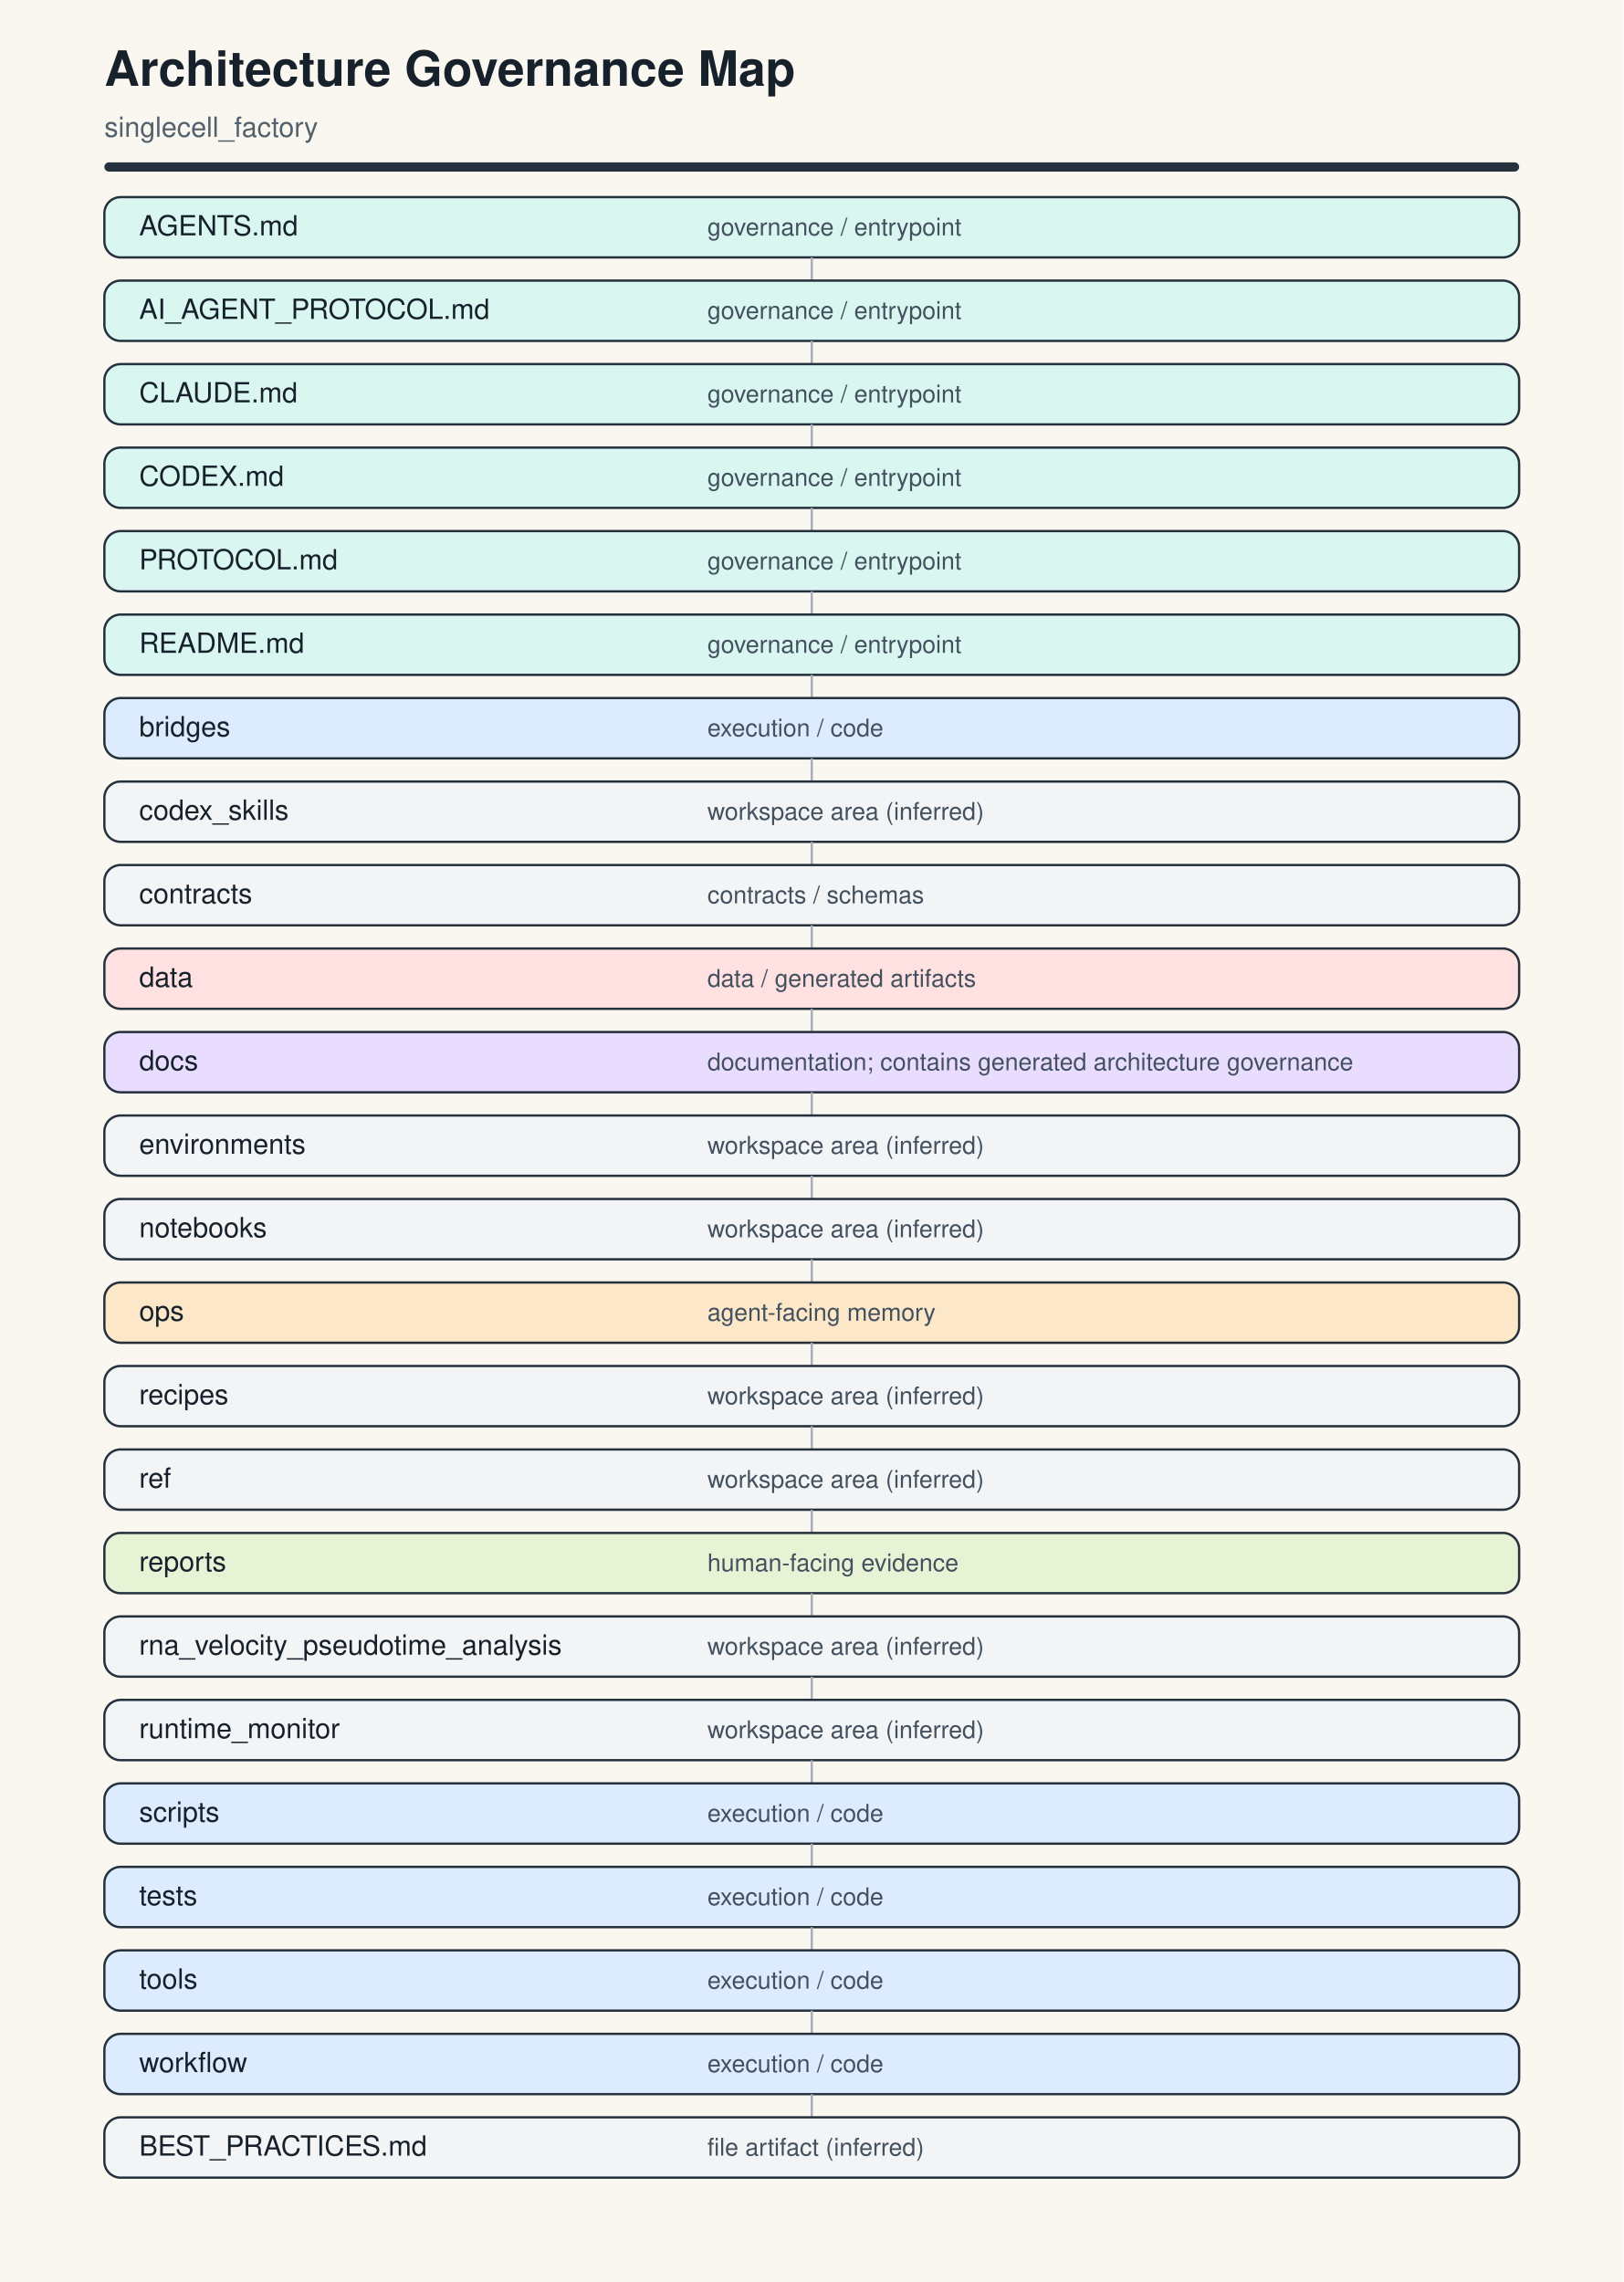
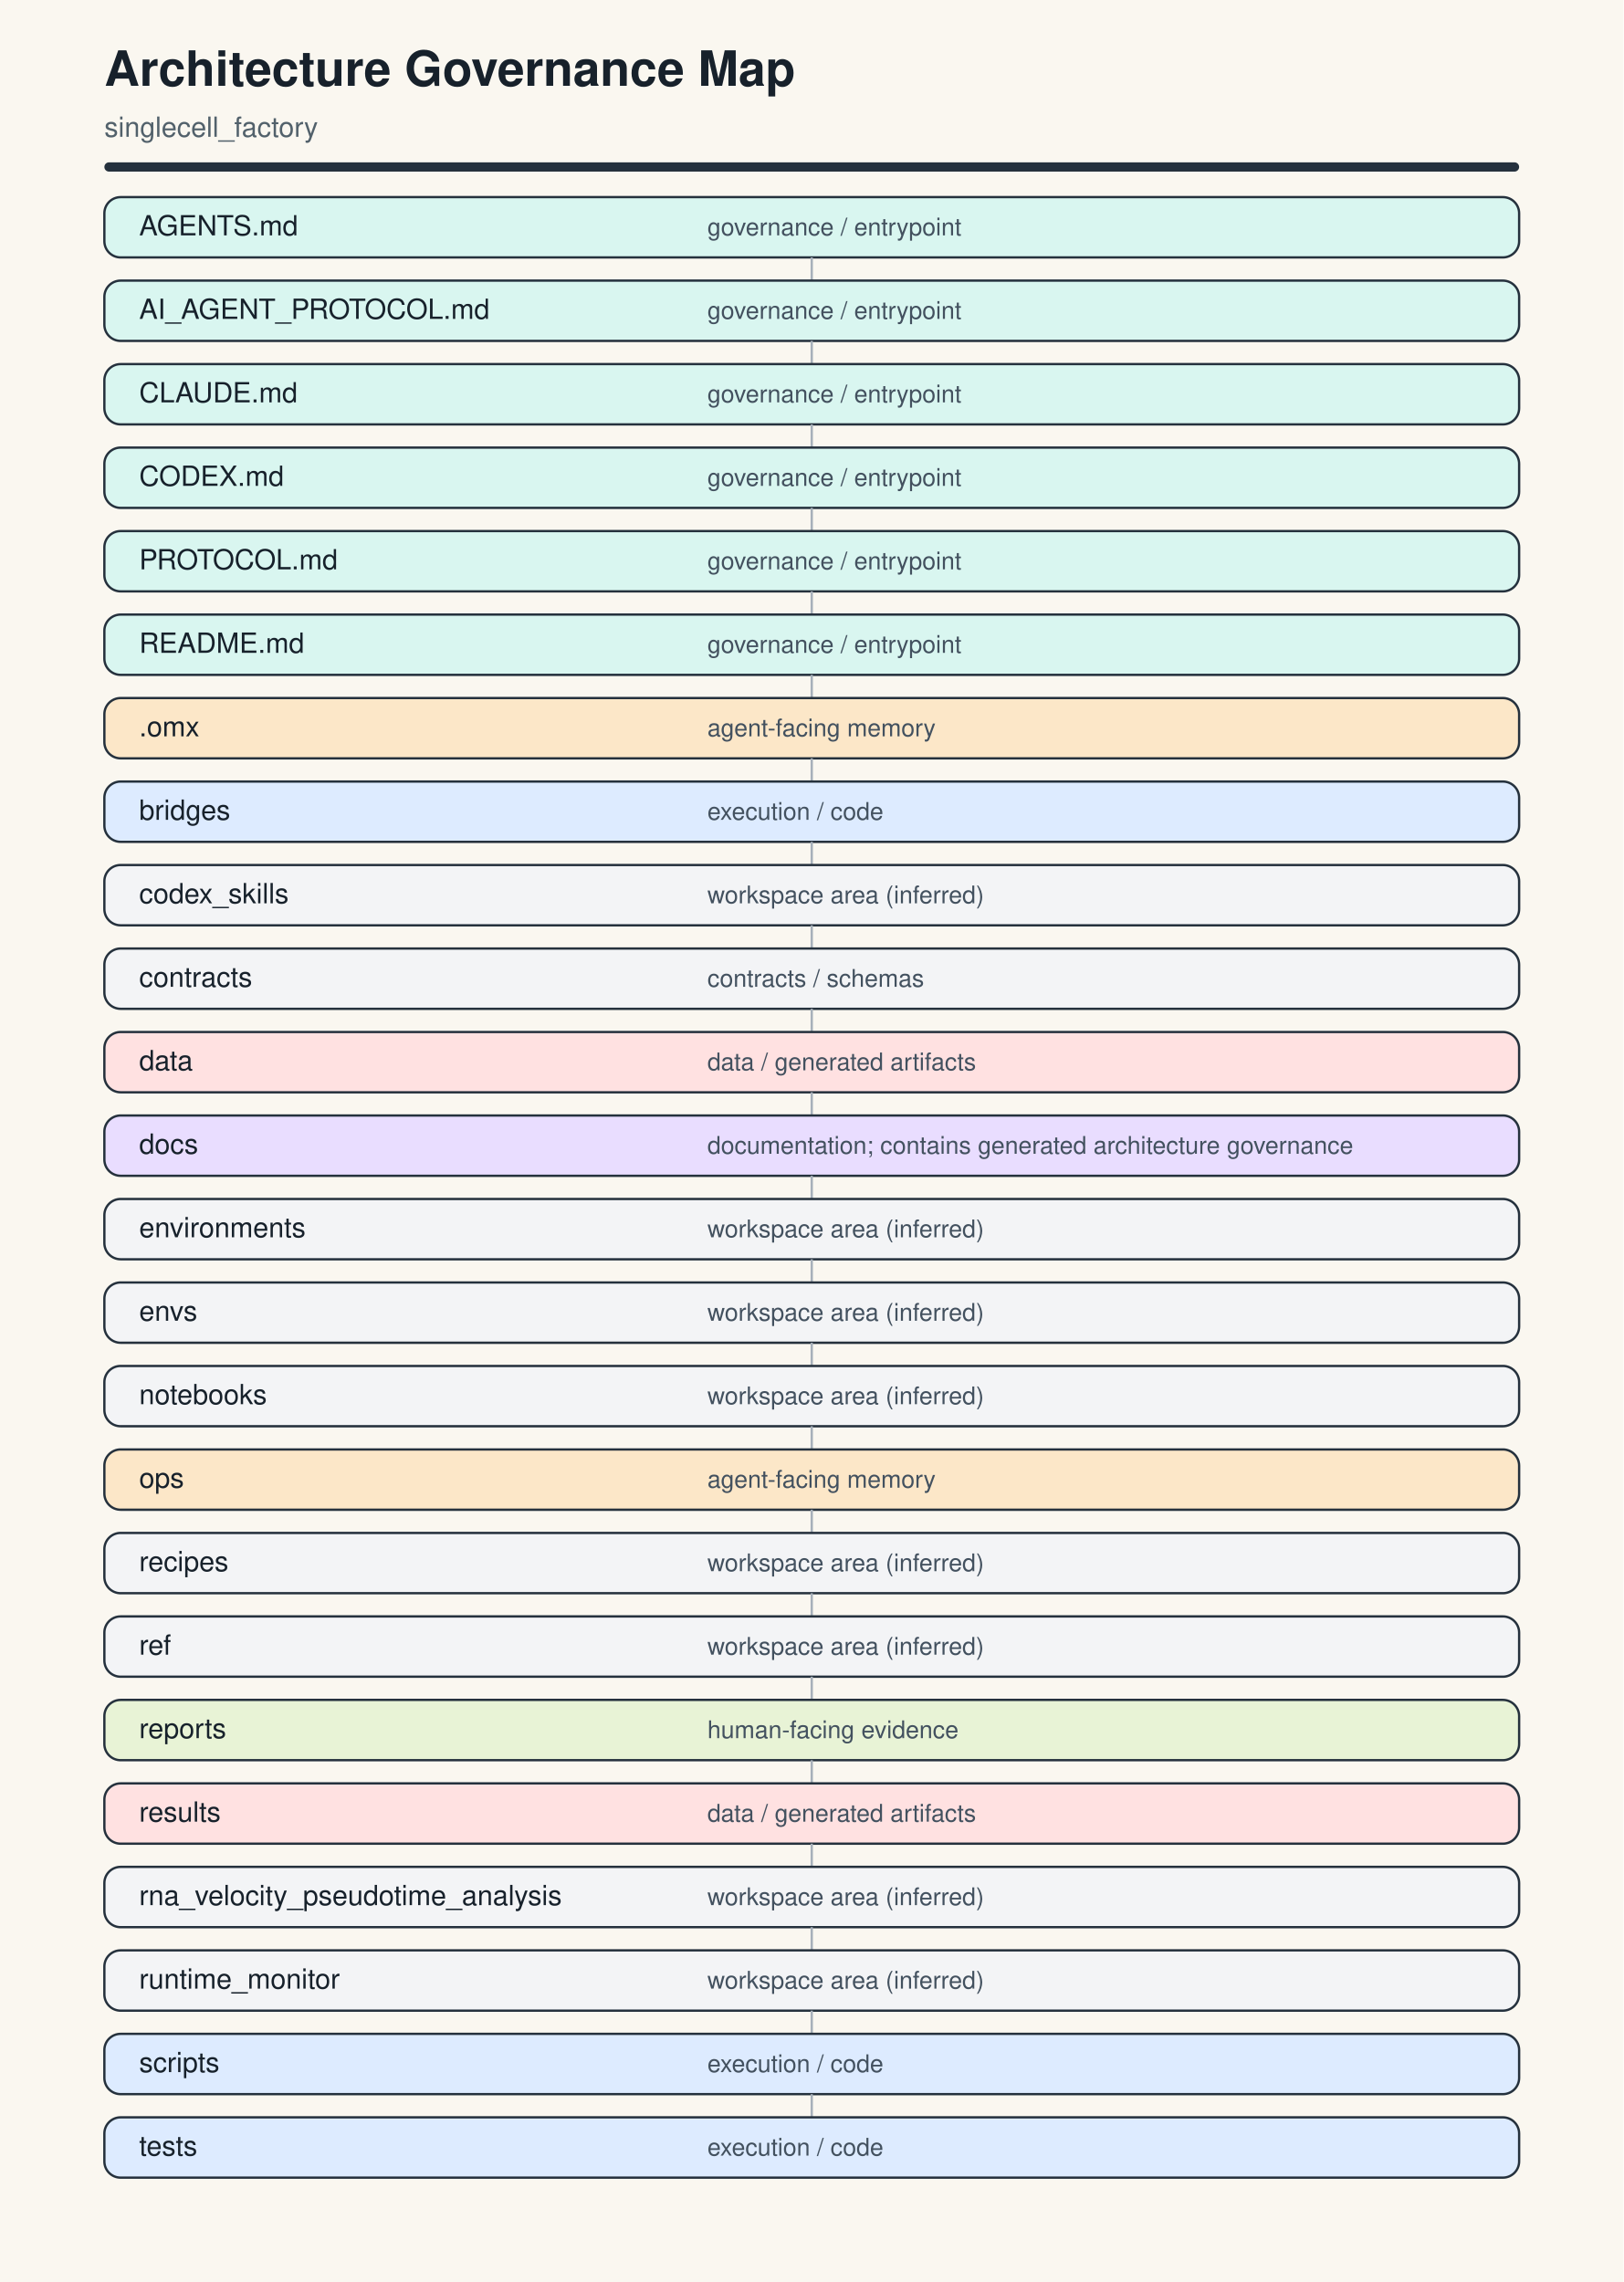
<svg xmlns="http://www.w3.org/2000/svg" width="1400" height="1968" viewBox="0 0 1400 1968">
  <rect width="100%" height="100%" fill="#FAF7F0" />
  <text x="90" y="74" font-family="Avenir, Helvetica, Arial" font-size="42" font-weight="700" fill="#17212B">Architecture Governance Map</text>
  <text x="90" y="118" font-family="Avenir, Helvetica, Arial" font-size="24" fill="#52616B">singlecell_factory</text>
  <rect x="90" y="140" width="1220" height="8" rx="4" fill="#25313D" />
  <rect x="90" y="170" width="1220" height="52" rx="14" fill="#D9F6F0" stroke="#25313D" stroke-width="2" />
  <text x="120" y="203" font-family="Avenir, Helvetica, Arial" font-size="24" fill="#17212B">AGENTS.md</text>
  <text x="610" y="203" font-family="Avenir, Helvetica, Arial" font-size="21" fill="#43515F">governance / entrypoint</text>
  <line x1="700" y1="222" x2="700" y2="242" stroke="#A7B0BA" stroke-width="2" />
  <rect x="90" y="242" width="1220" height="52" rx="14" fill="#D9F6F0" stroke="#25313D" stroke-width="2" />
  <text x="120" y="275" font-family="Avenir, Helvetica, Arial" font-size="24" fill="#17212B">AI_AGENT_PROTOCOL.md</text>
  <text x="610" y="275" font-family="Avenir, Helvetica, Arial" font-size="21" fill="#43515F">governance / entrypoint</text>
  <line x1="700" y1="294" x2="700" y2="314" stroke="#A7B0BA" stroke-width="2" />
  <rect x="90" y="314" width="1220" height="52" rx="14" fill="#D9F6F0" stroke="#25313D" stroke-width="2" />
  <text x="120" y="347" font-family="Avenir, Helvetica, Arial" font-size="24" fill="#17212B">CLAUDE.md</text>
  <text x="610" y="347" font-family="Avenir, Helvetica, Arial" font-size="21" fill="#43515F">governance / entrypoint</text>
  <line x1="700" y1="366" x2="700" y2="386" stroke="#A7B0BA" stroke-width="2" />
  <rect x="90" y="386" width="1220" height="52" rx="14" fill="#D9F6F0" stroke="#25313D" stroke-width="2" />
  <text x="120" y="419" font-family="Avenir, Helvetica, Arial" font-size="24" fill="#17212B">CODEX.md</text>
  <text x="610" y="419" font-family="Avenir, Helvetica, Arial" font-size="21" fill="#43515F">governance / entrypoint</text>
  <line x1="700" y1="438" x2="700" y2="458" stroke="#A7B0BA" stroke-width="2" />
  <rect x="90" y="458" width="1220" height="52" rx="14" fill="#D9F6F0" stroke="#25313D" stroke-width="2" />
  <text x="120" y="491" font-family="Avenir, Helvetica, Arial" font-size="24" fill="#17212B">PROTOCOL.md</text>
  <text x="610" y="491" font-family="Avenir, Helvetica, Arial" font-size="21" fill="#43515F">governance / entrypoint</text>
  <line x1="700" y1="510" x2="700" y2="530" stroke="#A7B0BA" stroke-width="2" />
  <rect x="90" y="530" width="1220" height="52" rx="14" fill="#D9F6F0" stroke="#25313D" stroke-width="2" />
  <text x="120" y="563" font-family="Avenir, Helvetica, Arial" font-size="24" fill="#17212B">README.md</text>
  <text x="610" y="563" font-family="Avenir, Helvetica, Arial" font-size="21" fill="#43515F">governance / entrypoint</text>
  <line x1="700" y1="582" x2="700" y2="602" stroke="#A7B0BA" stroke-width="2" />
-   <rect x="90" y="602" width="1220" height="52" rx="14" fill="#DDEBFF" stroke="#25313D" stroke-width="2" />
-   <text x="120" y="635" font-family="Avenir, Helvetica, Arial" font-size="24" fill="#17212B">bridges</text>
-   <text x="610" y="635" font-family="Avenir, Helvetica, Arial" font-size="21" fill="#43515F">execution / code</text>
+   <rect x="90" y="602" width="1220" height="52" rx="14" fill="#FCE7C8" stroke="#25313D" stroke-width="2" />
+   <text x="120" y="635" font-family="Avenir, Helvetica, Arial" font-size="24" fill="#17212B">.omx</text>
+   <text x="610" y="635" font-family="Avenir, Helvetica, Arial" font-size="21" fill="#43515F">agent-facing memory</text>
  <line x1="700" y1="654" x2="700" y2="674" stroke="#A7B0BA" stroke-width="2" />
-   <rect x="90" y="674" width="1220" height="52" rx="14" fill="#F3F4F6" stroke="#25313D" stroke-width="2" />
-   <text x="120" y="707" font-family="Avenir, Helvetica, Arial" font-size="24" fill="#17212B">codex_skills</text>
-   <text x="610" y="707" font-family="Avenir, Helvetica, Arial" font-size="21" fill="#43515F">workspace area (inferred)</text>
+   <rect x="90" y="674" width="1220" height="52" rx="14" fill="#DDEBFF" stroke="#25313D" stroke-width="2" />
+   <text x="120" y="707" font-family="Avenir, Helvetica, Arial" font-size="24" fill="#17212B">bridges</text>
+   <text x="610" y="707" font-family="Avenir, Helvetica, Arial" font-size="21" fill="#43515F">execution / code</text>
  <line x1="700" y1="726" x2="700" y2="746" stroke="#A7B0BA" stroke-width="2" />
  <rect x="90" y="746" width="1220" height="52" rx="14" fill="#F3F4F6" stroke="#25313D" stroke-width="2" />
-   <text x="120" y="779" font-family="Avenir, Helvetica, Arial" font-size="24" fill="#17212B">contracts</text>
-   <text x="610" y="779" font-family="Avenir, Helvetica, Arial" font-size="21" fill="#43515F">contracts / schemas</text>
+   <text x="120" y="779" font-family="Avenir, Helvetica, Arial" font-size="24" fill="#17212B">codex_skills</text>
+   <text x="610" y="779" font-family="Avenir, Helvetica, Arial" font-size="21" fill="#43515F">workspace area (inferred)</text>
  <line x1="700" y1="798" x2="700" y2="818" stroke="#A7B0BA" stroke-width="2" />
-   <rect x="90" y="818" width="1220" height="52" rx="14" fill="#FFE1E1" stroke="#25313D" stroke-width="2" />
-   <text x="120" y="851" font-family="Avenir, Helvetica, Arial" font-size="24" fill="#17212B">data</text>
-   <text x="610" y="851" font-family="Avenir, Helvetica, Arial" font-size="21" fill="#43515F">data / generated artifacts</text>
+   <rect x="90" y="818" width="1220" height="52" rx="14" fill="#F3F4F6" stroke="#25313D" stroke-width="2" />
+   <text x="120" y="851" font-family="Avenir, Helvetica, Arial" font-size="24" fill="#17212B">contracts</text>
+   <text x="610" y="851" font-family="Avenir, Helvetica, Arial" font-size="21" fill="#43515F">contracts / schemas</text>
  <line x1="700" y1="870" x2="700" y2="890" stroke="#A7B0BA" stroke-width="2" />
-   <rect x="90" y="890" width="1220" height="52" rx="14" fill="#E9DDFF" stroke="#25313D" stroke-width="2" />
-   <text x="120" y="923" font-family="Avenir, Helvetica, Arial" font-size="24" fill="#17212B">docs</text>
-   <text x="610" y="923" font-family="Avenir, Helvetica, Arial" font-size="21" fill="#43515F">documentation; contains generated architecture governance</text>
+   <rect x="90" y="890" width="1220" height="52" rx="14" fill="#FFE1E1" stroke="#25313D" stroke-width="2" />
+   <text x="120" y="923" font-family="Avenir, Helvetica, Arial" font-size="24" fill="#17212B">data</text>
+   <text x="610" y="923" font-family="Avenir, Helvetica, Arial" font-size="21" fill="#43515F">data / generated artifacts</text>
  <line x1="700" y1="942" x2="700" y2="962" stroke="#A7B0BA" stroke-width="2" />
-   <rect x="90" y="962" width="1220" height="52" rx="14" fill="#F3F4F6" stroke="#25313D" stroke-width="2" />
-   <text x="120" y="995" font-family="Avenir, Helvetica, Arial" font-size="24" fill="#17212B">environments</text>
-   <text x="610" y="995" font-family="Avenir, Helvetica, Arial" font-size="21" fill="#43515F">workspace area (inferred)</text>
+   <rect x="90" y="962" width="1220" height="52" rx="14" fill="#E9DDFF" stroke="#25313D" stroke-width="2" />
+   <text x="120" y="995" font-family="Avenir, Helvetica, Arial" font-size="24" fill="#17212B">docs</text>
+   <text x="610" y="995" font-family="Avenir, Helvetica, Arial" font-size="21" fill="#43515F">documentation; contains generated architecture governance</text>
  <line x1="700" y1="1014" x2="700" y2="1034" stroke="#A7B0BA" stroke-width="2" />
  <rect x="90" y="1034" width="1220" height="52" rx="14" fill="#F3F4F6" stroke="#25313D" stroke-width="2" />
-   <text x="120" y="1067" font-family="Avenir, Helvetica, Arial" font-size="24" fill="#17212B">notebooks</text>
+   <text x="120" y="1067" font-family="Avenir, Helvetica, Arial" font-size="24" fill="#17212B">environments</text>
  <text x="610" y="1067" font-family="Avenir, Helvetica, Arial" font-size="21" fill="#43515F">workspace area (inferred)</text>
  <line x1="700" y1="1086" x2="700" y2="1106" stroke="#A7B0BA" stroke-width="2" />
-   <rect x="90" y="1106" width="1220" height="52" rx="14" fill="#FCE7C8" stroke="#25313D" stroke-width="2" />
-   <text x="120" y="1139" font-family="Avenir, Helvetica, Arial" font-size="24" fill="#17212B">ops</text>
-   <text x="610" y="1139" font-family="Avenir, Helvetica, Arial" font-size="21" fill="#43515F">agent-facing memory</text>
+   <rect x="90" y="1106" width="1220" height="52" rx="14" fill="#F3F4F6" stroke="#25313D" stroke-width="2" />
+   <text x="120" y="1139" font-family="Avenir, Helvetica, Arial" font-size="24" fill="#17212B">envs</text>
+   <text x="610" y="1139" font-family="Avenir, Helvetica, Arial" font-size="21" fill="#43515F">workspace area (inferred)</text>
  <line x1="700" y1="1158" x2="700" y2="1178" stroke="#A7B0BA" stroke-width="2" />
  <rect x="90" y="1178" width="1220" height="52" rx="14" fill="#F3F4F6" stroke="#25313D" stroke-width="2" />
-   <text x="120" y="1211" font-family="Avenir, Helvetica, Arial" font-size="24" fill="#17212B">recipes</text>
+   <text x="120" y="1211" font-family="Avenir, Helvetica, Arial" font-size="24" fill="#17212B">notebooks</text>
  <text x="610" y="1211" font-family="Avenir, Helvetica, Arial" font-size="21" fill="#43515F">workspace area (inferred)</text>
  <line x1="700" y1="1230" x2="700" y2="1250" stroke="#A7B0BA" stroke-width="2" />
-   <rect x="90" y="1250" width="1220" height="52" rx="14" fill="#F3F4F6" stroke="#25313D" stroke-width="2" />
-   <text x="120" y="1283" font-family="Avenir, Helvetica, Arial" font-size="24" fill="#17212B">ref</text>
-   <text x="610" y="1283" font-family="Avenir, Helvetica, Arial" font-size="21" fill="#43515F">workspace area (inferred)</text>
+   <rect x="90" y="1250" width="1220" height="52" rx="14" fill="#FCE7C8" stroke="#25313D" stroke-width="2" />
+   <text x="120" y="1283" font-family="Avenir, Helvetica, Arial" font-size="24" fill="#17212B">ops</text>
+   <text x="610" y="1283" font-family="Avenir, Helvetica, Arial" font-size="21" fill="#43515F">agent-facing memory</text>
  <line x1="700" y1="1302" x2="700" y2="1322" stroke="#A7B0BA" stroke-width="2" />
-   <rect x="90" y="1322" width="1220" height="52" rx="14" fill="#E8F3D6" stroke="#25313D" stroke-width="2" />
-   <text x="120" y="1355" font-family="Avenir, Helvetica, Arial" font-size="24" fill="#17212B">reports</text>
-   <text x="610" y="1355" font-family="Avenir, Helvetica, Arial" font-size="21" fill="#43515F">human-facing evidence</text>
+   <rect x="90" y="1322" width="1220" height="52" rx="14" fill="#F3F4F6" stroke="#25313D" stroke-width="2" />
+   <text x="120" y="1355" font-family="Avenir, Helvetica, Arial" font-size="24" fill="#17212B">recipes</text>
+   <text x="610" y="1355" font-family="Avenir, Helvetica, Arial" font-size="21" fill="#43515F">workspace area (inferred)</text>
  <line x1="700" y1="1374" x2="700" y2="1394" stroke="#A7B0BA" stroke-width="2" />
  <rect x="90" y="1394" width="1220" height="52" rx="14" fill="#F3F4F6" stroke="#25313D" stroke-width="2" />
-   <text x="120" y="1427" font-family="Avenir, Helvetica, Arial" font-size="24" fill="#17212B">rna_velocity_pseudotime_analysis</text>
+   <text x="120" y="1427" font-family="Avenir, Helvetica, Arial" font-size="24" fill="#17212B">ref</text>
  <text x="610" y="1427" font-family="Avenir, Helvetica, Arial" font-size="21" fill="#43515F">workspace area (inferred)</text>
  <line x1="700" y1="1446" x2="700" y2="1466" stroke="#A7B0BA" stroke-width="2" />
-   <rect x="90" y="1466" width="1220" height="52" rx="14" fill="#F3F4F6" stroke="#25313D" stroke-width="2" />
-   <text x="120" y="1499" font-family="Avenir, Helvetica, Arial" font-size="24" fill="#17212B">runtime_monitor</text>
-   <text x="610" y="1499" font-family="Avenir, Helvetica, Arial" font-size="21" fill="#43515F">workspace area (inferred)</text>
+   <rect x="90" y="1466" width="1220" height="52" rx="14" fill="#E8F3D6" stroke="#25313D" stroke-width="2" />
+   <text x="120" y="1499" font-family="Avenir, Helvetica, Arial" font-size="24" fill="#17212B">reports</text>
+   <text x="610" y="1499" font-family="Avenir, Helvetica, Arial" font-size="21" fill="#43515F">human-facing evidence</text>
  <line x1="700" y1="1518" x2="700" y2="1538" stroke="#A7B0BA" stroke-width="2" />
-   <rect x="90" y="1538" width="1220" height="52" rx="14" fill="#DDEBFF" stroke="#25313D" stroke-width="2" />
-   <text x="120" y="1571" font-family="Avenir, Helvetica, Arial" font-size="24" fill="#17212B">scripts</text>
-   <text x="610" y="1571" font-family="Avenir, Helvetica, Arial" font-size="21" fill="#43515F">execution / code</text>
+   <rect x="90" y="1538" width="1220" height="52" rx="14" fill="#FFE1E1" stroke="#25313D" stroke-width="2" />
+   <text x="120" y="1571" font-family="Avenir, Helvetica, Arial" font-size="24" fill="#17212B">results</text>
+   <text x="610" y="1571" font-family="Avenir, Helvetica, Arial" font-size="21" fill="#43515F">data / generated artifacts</text>
  <line x1="700" y1="1590" x2="700" y2="1610" stroke="#A7B0BA" stroke-width="2" />
-   <rect x="90" y="1610" width="1220" height="52" rx="14" fill="#DDEBFF" stroke="#25313D" stroke-width="2" />
-   <text x="120" y="1643" font-family="Avenir, Helvetica, Arial" font-size="24" fill="#17212B">tests</text>
-   <text x="610" y="1643" font-family="Avenir, Helvetica, Arial" font-size="21" fill="#43515F">execution / code</text>
+   <rect x="90" y="1610" width="1220" height="52" rx="14" fill="#F3F4F6" stroke="#25313D" stroke-width="2" />
+   <text x="120" y="1643" font-family="Avenir, Helvetica, Arial" font-size="24" fill="#17212B">rna_velocity_pseudotime_analysis</text>
+   <text x="610" y="1643" font-family="Avenir, Helvetica, Arial" font-size="21" fill="#43515F">workspace area (inferred)</text>
  <line x1="700" y1="1662" x2="700" y2="1682" stroke="#A7B0BA" stroke-width="2" />
-   <rect x="90" y="1682" width="1220" height="52" rx="14" fill="#DDEBFF" stroke="#25313D" stroke-width="2" />
-   <text x="120" y="1715" font-family="Avenir, Helvetica, Arial" font-size="24" fill="#17212B">tools</text>
-   <text x="610" y="1715" font-family="Avenir, Helvetica, Arial" font-size="21" fill="#43515F">execution / code</text>
+   <rect x="90" y="1682" width="1220" height="52" rx="14" fill="#F3F4F6" stroke="#25313D" stroke-width="2" />
+   <text x="120" y="1715" font-family="Avenir, Helvetica, Arial" font-size="24" fill="#17212B">runtime_monitor</text>
+   <text x="610" y="1715" font-family="Avenir, Helvetica, Arial" font-size="21" fill="#43515F">workspace area (inferred)</text>
  <line x1="700" y1="1734" x2="700" y2="1754" stroke="#A7B0BA" stroke-width="2" />
  <rect x="90" y="1754" width="1220" height="52" rx="14" fill="#DDEBFF" stroke="#25313D" stroke-width="2" />
-   <text x="120" y="1787" font-family="Avenir, Helvetica, Arial" font-size="24" fill="#17212B">workflow</text>
+   <text x="120" y="1787" font-family="Avenir, Helvetica, Arial" font-size="24" fill="#17212B">scripts</text>
  <text x="610" y="1787" font-family="Avenir, Helvetica, Arial" font-size="21" fill="#43515F">execution / code</text>
  <line x1="700" y1="1806" x2="700" y2="1826" stroke="#A7B0BA" stroke-width="2" />
-   <rect x="90" y="1826" width="1220" height="52" rx="14" fill="#F3F4F6" stroke="#25313D" stroke-width="2" />
-   <text x="120" y="1859" font-family="Avenir, Helvetica, Arial" font-size="24" fill="#17212B">BEST_PRACTICES.md</text>
-   <text x="610" y="1859" font-family="Avenir, Helvetica, Arial" font-size="21" fill="#43515F">file artifact (inferred)</text>
+   <rect x="90" y="1826" width="1220" height="52" rx="14" fill="#DDEBFF" stroke="#25313D" stroke-width="2" />
+   <text x="120" y="1859" font-family="Avenir, Helvetica, Arial" font-size="24" fill="#17212B">tests</text>
+   <text x="610" y="1859" font-family="Avenir, Helvetica, Arial" font-size="21" fill="#43515F">execution / code</text>
</svg>
